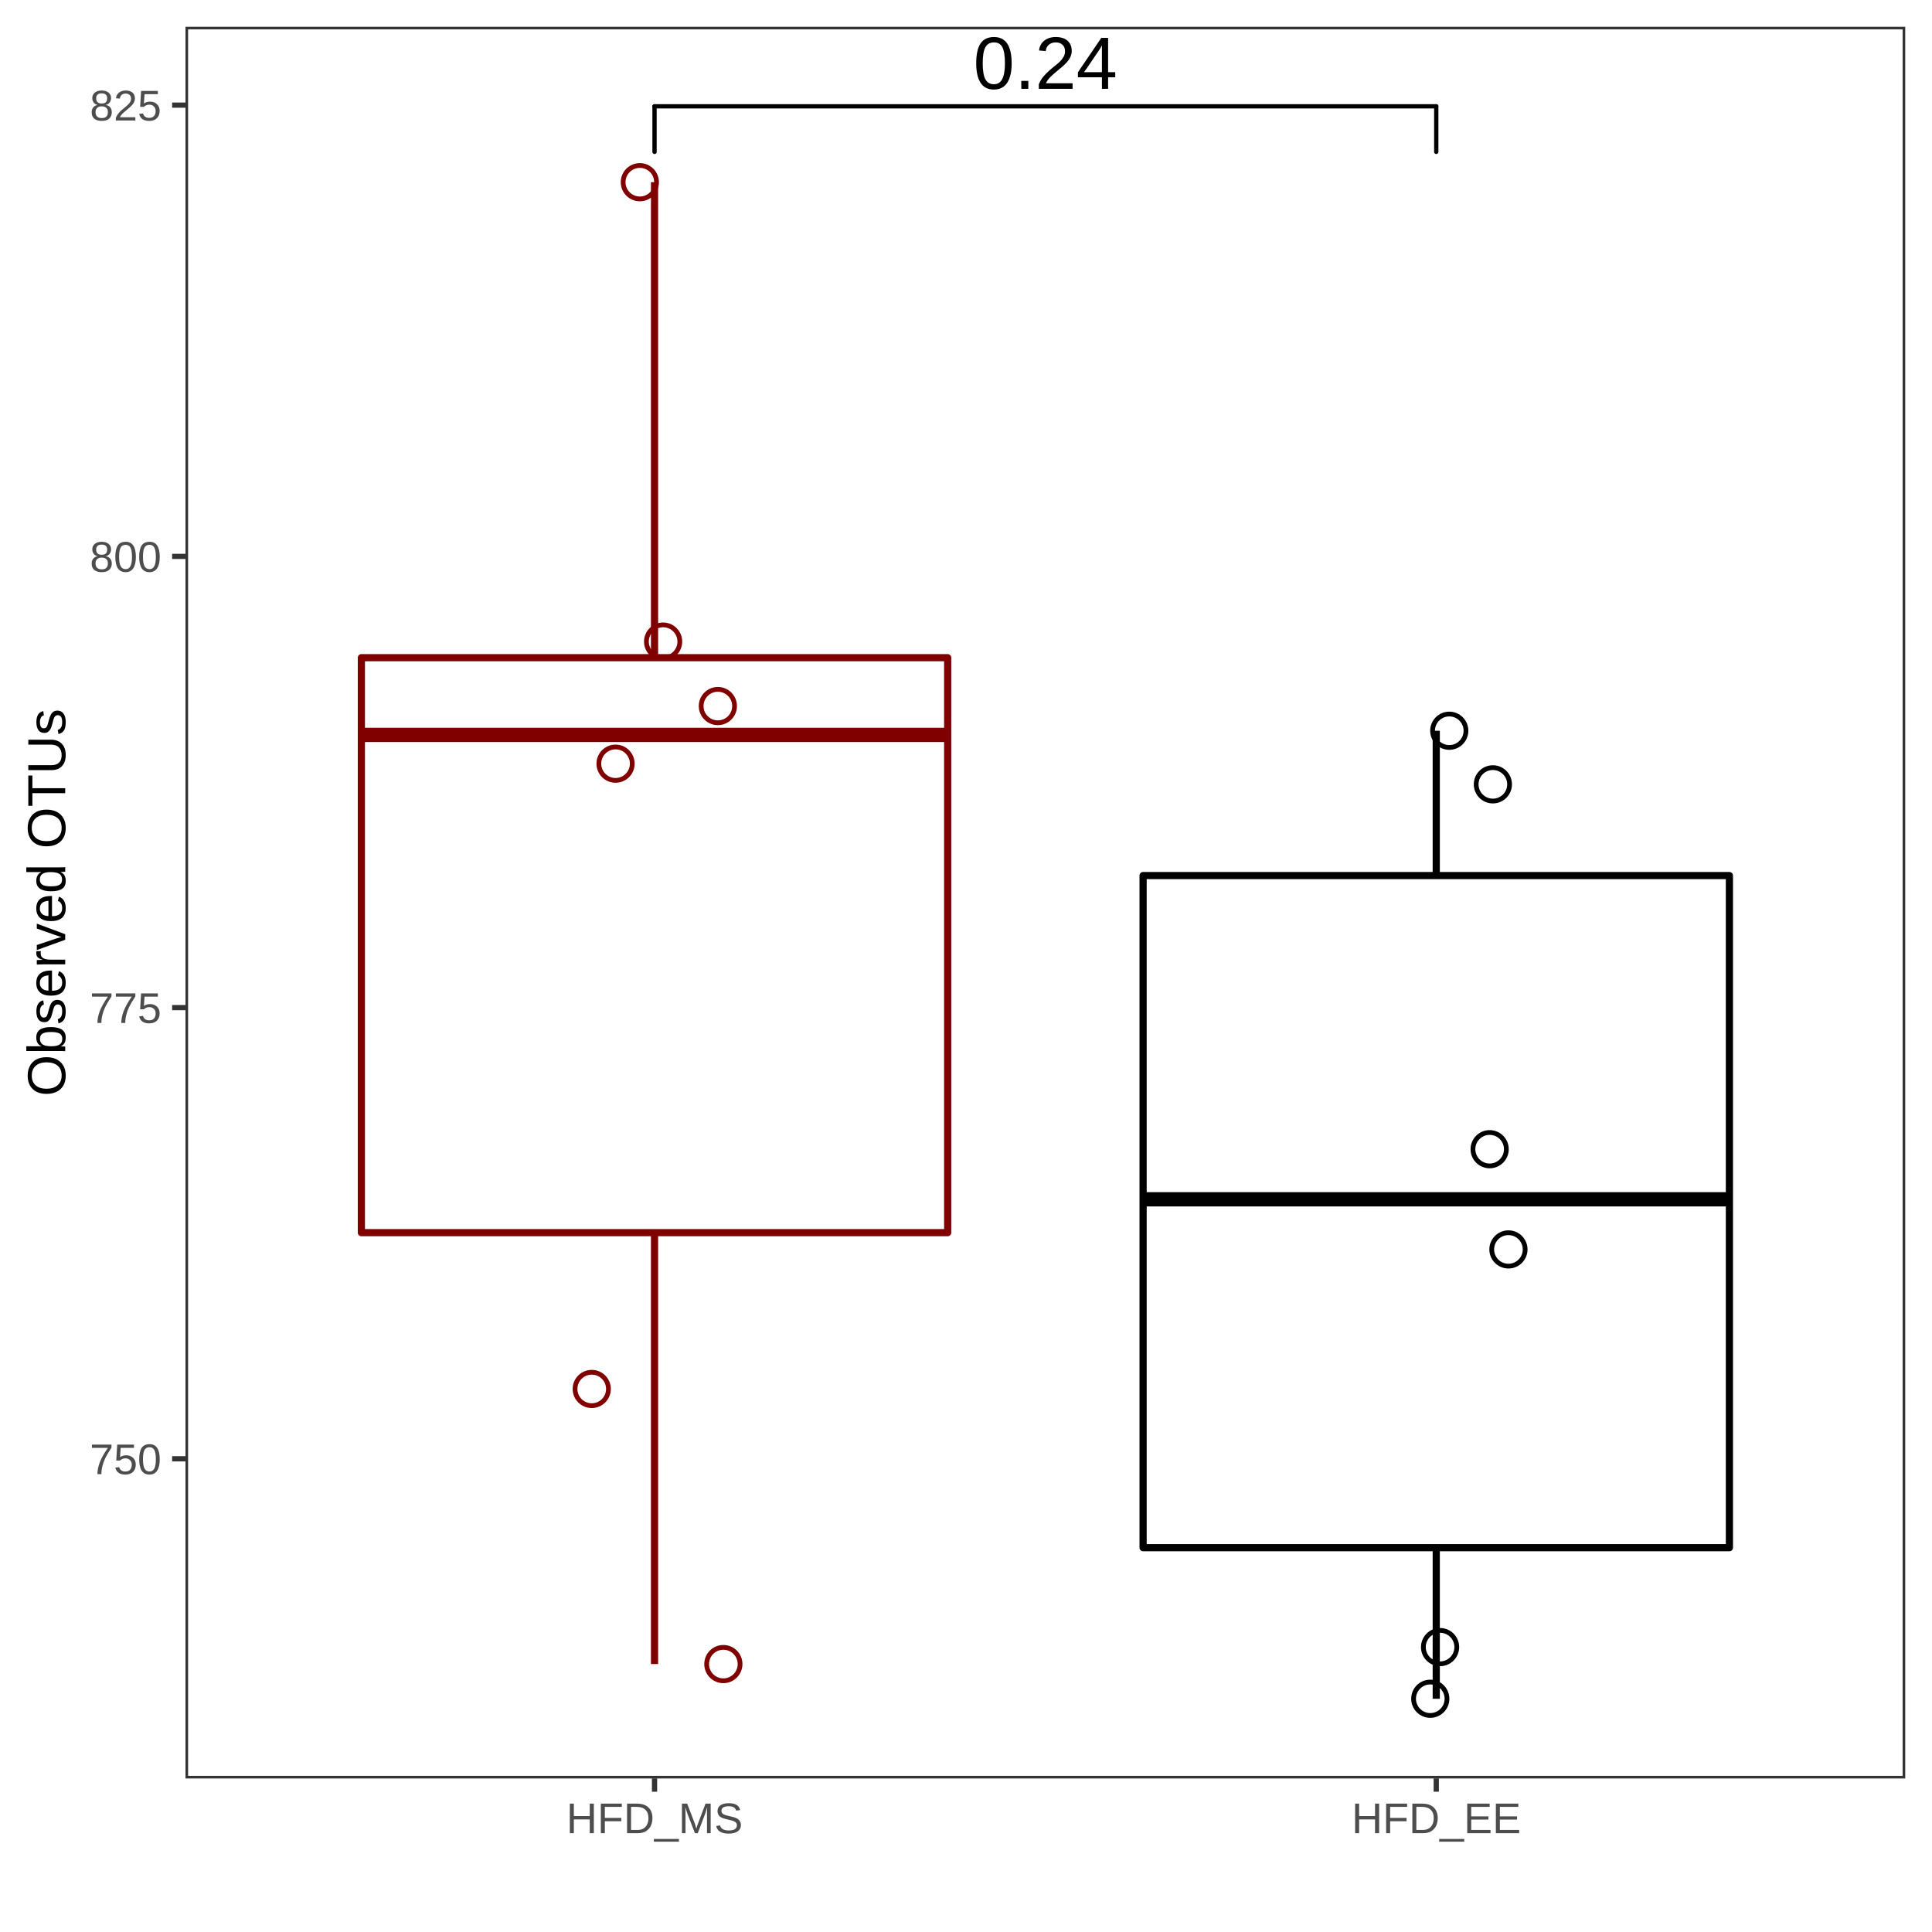
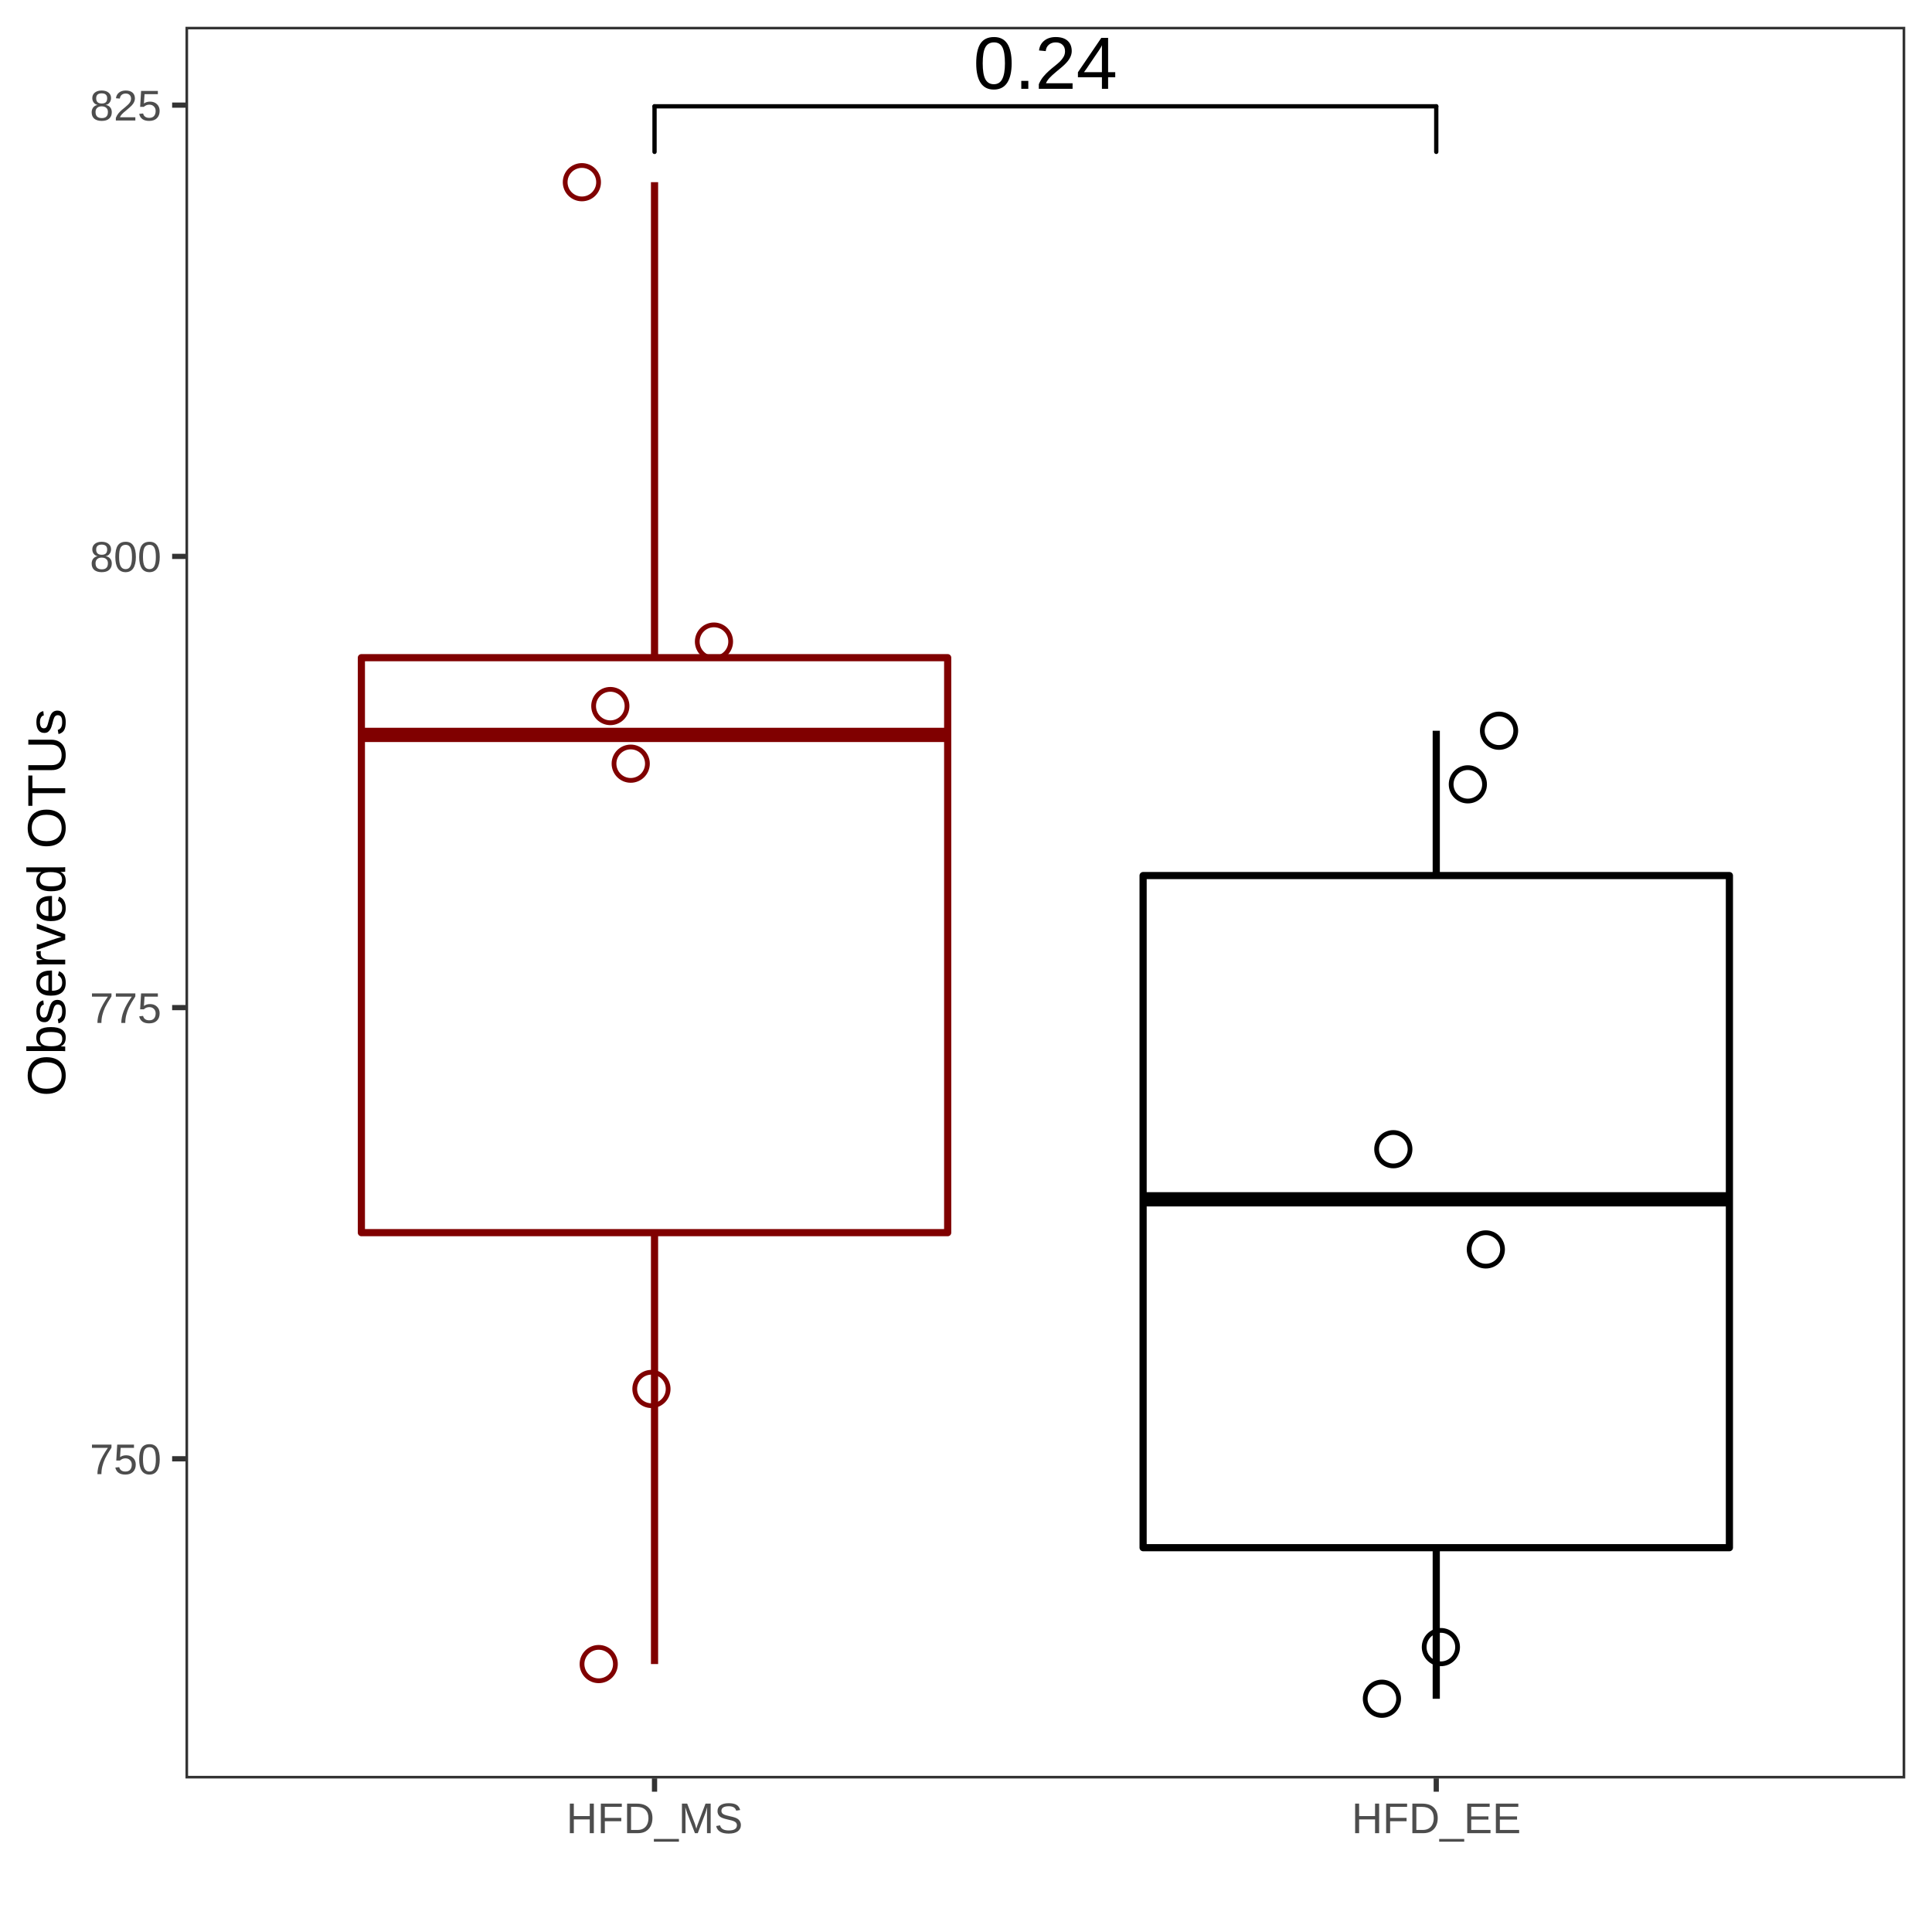
<svg xmlns="http://www.w3.org/2000/svg" class="svglite" width="288.00pt" height="288.00pt" viewBox="0 0 288.00 288.00">
  <defs>
    <style type="text/css">
    .svglite line, .svglite polyline, .svglite polygon, .svglite path, .svglite rect, .svglite circle {
      fill: none;
      stroke: #000000;
      stroke-linecap: round;
      stroke-linejoin: round;
      stroke-miterlimit: 10.00;
    }
    .svglite text {
      white-space: pre;
    }
  </style>
  </defs>
  <rect width="100%" height="100%" style="stroke: none; fill: #FFFFFF;" />
  <defs>
    <clipPath id="cpMC4wMHwyODguMDB8MC4wMHwyODguMDA=">
      <rect x="0.00" y="0.00" width="288.00" height="288.00" />
    </clipPath>
  </defs>
  <g clip-path="url(#cpMC4wMHwyODguMDB8MC4wMHwyODguMDA=)">
    <rect x="0.00" y="0.00" width="288.00" height="288.00" style="stroke-width: 0.78; stroke: #FFFFFF; fill: #FFFFFF;" />
  </g>
  <defs>
    <clipPath id="cpMjcuNjV8Mjg0LjAxfDMuOTl8MjY1LjEw">
      <rect x="27.65" y="3.99" width="256.36" height="261.12" />
    </clipPath>
  </defs>
  <g clip-path="url(#cpMjcuNjV8Mjg0LjAxfDMuOTl8MjY1LjEw)">
    <rect x="27.65" y="3.99" width="256.36" height="261.12" style="stroke-width: 0.78; stroke: none; fill: #FFFFFF;" />
    <line x1="97.57" y1="98.04" x2="97.57" y2="27.16" style="stroke-width: 1.07; stroke: #800000; stroke-linecap: butt;" />
    <line x1="97.57" y1="183.75" x2="97.57" y2="248.06" style="stroke-width: 1.07; stroke: #800000; stroke-linecap: butt;" />
    <polygon points="53.87,98.04 53.87,183.75 141.27,183.75 141.27,98.04 53.87,98.04 " style="stroke-width: 1.07; stroke: #800000; fill: #FFFFFF;" />
    <line x1="53.87" y1="109.55" x2="141.27" y2="109.55" style="stroke-width: 2.13; stroke: #800000; stroke-linecap: butt;" />
    <line x1="214.10" y1="130.52" x2="214.10" y2="108.93" style="stroke-width: 1.07; stroke-linecap: butt;" />
    <line x1="214.10" y1="230.71" x2="214.10" y2="253.23" style="stroke-width: 1.07; stroke-linecap: butt;" />
    <polygon points="170.40,130.52 170.40,230.71 257.80,230.71 257.80,130.52 170.40,130.52 " style="stroke-width: 1.07; fill: #FFFFFF;" />
    <line x1="170.40" y1="178.78" x2="257.80" y2="178.78" style="stroke-width: 2.13; stroke-linecap: butt;" />
-     <circle cx="222.06" cy="171.31" r="2.49" style="stroke-width: 0.71;" />
-     <circle cx="107.01" cy="105.25" r="2.49" style="stroke-width: 0.71; stroke: #800000;" />
-     <circle cx="216.04" cy="108.93" r="2.49" style="stroke-width: 0.71;" />
-     <circle cx="95.38" cy="27.16" r="2.49" style="stroke-width: 0.71; stroke: #800000;" />
-     <circle cx="213.21" cy="253.23" r="2.49" style="stroke-width: 0.71;" />
-     <circle cx="107.83" cy="248.06" r="2.49" style="stroke-width: 0.71; stroke: #800000;" />
-     <circle cx="214.67" cy="245.53" r="2.49" style="stroke-width: 0.71;" />
-     <circle cx="224.86" cy="186.25" r="2.49" style="stroke-width: 0.71;" />
-     <circle cx="91.76" cy="113.84" r="2.49" style="stroke-width: 0.71; stroke: #800000;" />
-     <circle cx="88.21" cy="207.05" r="2.49" style="stroke-width: 0.71; stroke: #800000;" />
-     <circle cx="222.54" cy="116.92" r="2.49" style="stroke-width: 0.71;" />
-     <circle cx="98.85" cy="95.64" r="2.49" style="stroke-width: 0.71; stroke: #800000;" />
+     <circle cx="207.70" cy="171.31" r="2.49" style="stroke-width: 0.71;" />
+     <circle cx="90.98" cy="105.25" r="2.49" style="stroke-width: 0.71; stroke: #800000;" />
+     <circle cx="223.46" cy="108.93" r="2.49" style="stroke-width: 0.71;" />
+     <circle cx="86.74" cy="27.16" r="2.49" style="stroke-width: 0.71; stroke: #800000;" />
+     <circle cx="206.00" cy="253.23" r="2.49" style="stroke-width: 0.71;" />
+     <circle cx="89.25" cy="248.06" r="2.49" style="stroke-width: 0.71; stroke: #800000;" />
+     <circle cx="214.79" cy="245.53" r="2.49" style="stroke-width: 0.71;" />
+     <circle cx="221.49" cy="186.25" r="2.49" style="stroke-width: 0.71;" />
+     <circle cx="94.02" cy="113.84" r="2.49" style="stroke-width: 0.71; stroke: #800000;" />
+     <circle cx="97.11" cy="207.05" r="2.49" style="stroke-width: 0.71; stroke: #800000;" />
+     <circle cx="218.81" cy="116.92" r="2.49" style="stroke-width: 0.71;" />
+     <circle cx="106.43" cy="95.64" r="2.49" style="stroke-width: 0.71; stroke: #800000;" />
    <text x="155.83" y="13.24" text-anchor="middle" style="font-size: 11.04px; font-family: &quot;Arial&quot;;" textLength="21.47px" lengthAdjust="spacingAndGlyphs">0.24</text>
    <line x1="214.10" y1="22.64" x2="214.10" y2="15.85" style="stroke-width: 0.64;" />
    <line x1="214.10" y1="15.85" x2="97.57" y2="15.85" style="stroke-width: 0.64;" />
    <line x1="97.57" y1="15.85" x2="97.57" y2="22.64" style="stroke-width: 0.64;" />
    <rect x="27.65" y="3.99" width="256.36" height="261.12" style="stroke-width: 0.78; stroke: #333333;" />
  </g>
  <g clip-path="url(#cpMC4wMHwyODguMDB8MC4wMHwyODguMDA=)">
    <text x="24.06" y="219.75" text-anchor="end" style="font-size: 6.40px;fill: #4D4D4D; font-family: &quot;Arial&quot;;" textLength="10.67px" lengthAdjust="spacingAndGlyphs">750</text>
    <text x="24.06" y="152.49" text-anchor="end" style="font-size: 6.40px;fill: #4D4D4D; font-family: &quot;Arial&quot;;" textLength="10.67px" lengthAdjust="spacingAndGlyphs">775</text>
    <text x="24.06" y="85.23" text-anchor="end" style="font-size: 6.40px;fill: #4D4D4D; font-family: &quot;Arial&quot;;" textLength="10.67px" lengthAdjust="spacingAndGlyphs">800</text>
    <text x="24.06" y="17.96" text-anchor="end" style="font-size: 6.40px;fill: #4D4D4D; font-family: &quot;Arial&quot;;" textLength="10.67px" lengthAdjust="spacingAndGlyphs">825</text>
    <polyline points="25.66,217.46 27.65,217.46 " style="stroke-width: 0.78; stroke: #333333; stroke-linecap: butt;" />
    <polyline points="25.66,150.20 27.65,150.20 " style="stroke-width: 0.78; stroke: #333333; stroke-linecap: butt;" />
    <polyline points="25.66,82.94 27.65,82.94 " style="stroke-width: 0.78; stroke: #333333; stroke-linecap: butt;" />
    <polyline points="25.66,15.67 27.65,15.67 " style="stroke-width: 0.78; stroke: #333333; stroke-linecap: butt;" />
    <polyline points="97.57,267.09 97.57,265.10 " style="stroke-width: 0.78; stroke: #333333; stroke-linecap: butt;" />
    <polyline points="214.10,267.09 214.10,265.10 " style="stroke-width: 0.78; stroke: #333333; stroke-linecap: butt;" />
    <text x="97.57" y="273.27" text-anchor="middle" style="font-size: 6.40px;fill: #4D4D4D; font-family: &quot;Arial&quot;;" textLength="26.28px" lengthAdjust="spacingAndGlyphs">HFD_MS</text>
    <text x="214.10" y="273.27" text-anchor="middle" style="font-size: 6.40px;fill: #4D4D4D; font-family: &quot;Arial&quot;;" textLength="25.21px" lengthAdjust="spacingAndGlyphs">HFD_EE</text>
    <text transform="translate(9.72,134.54) rotate(-90)" text-anchor="middle" style="font-size: 8.00px; font-family: &quot;Arial&quot;;" textLength="57.80px" lengthAdjust="spacingAndGlyphs">Observed OTUs</text>
  </g>
</svg>
